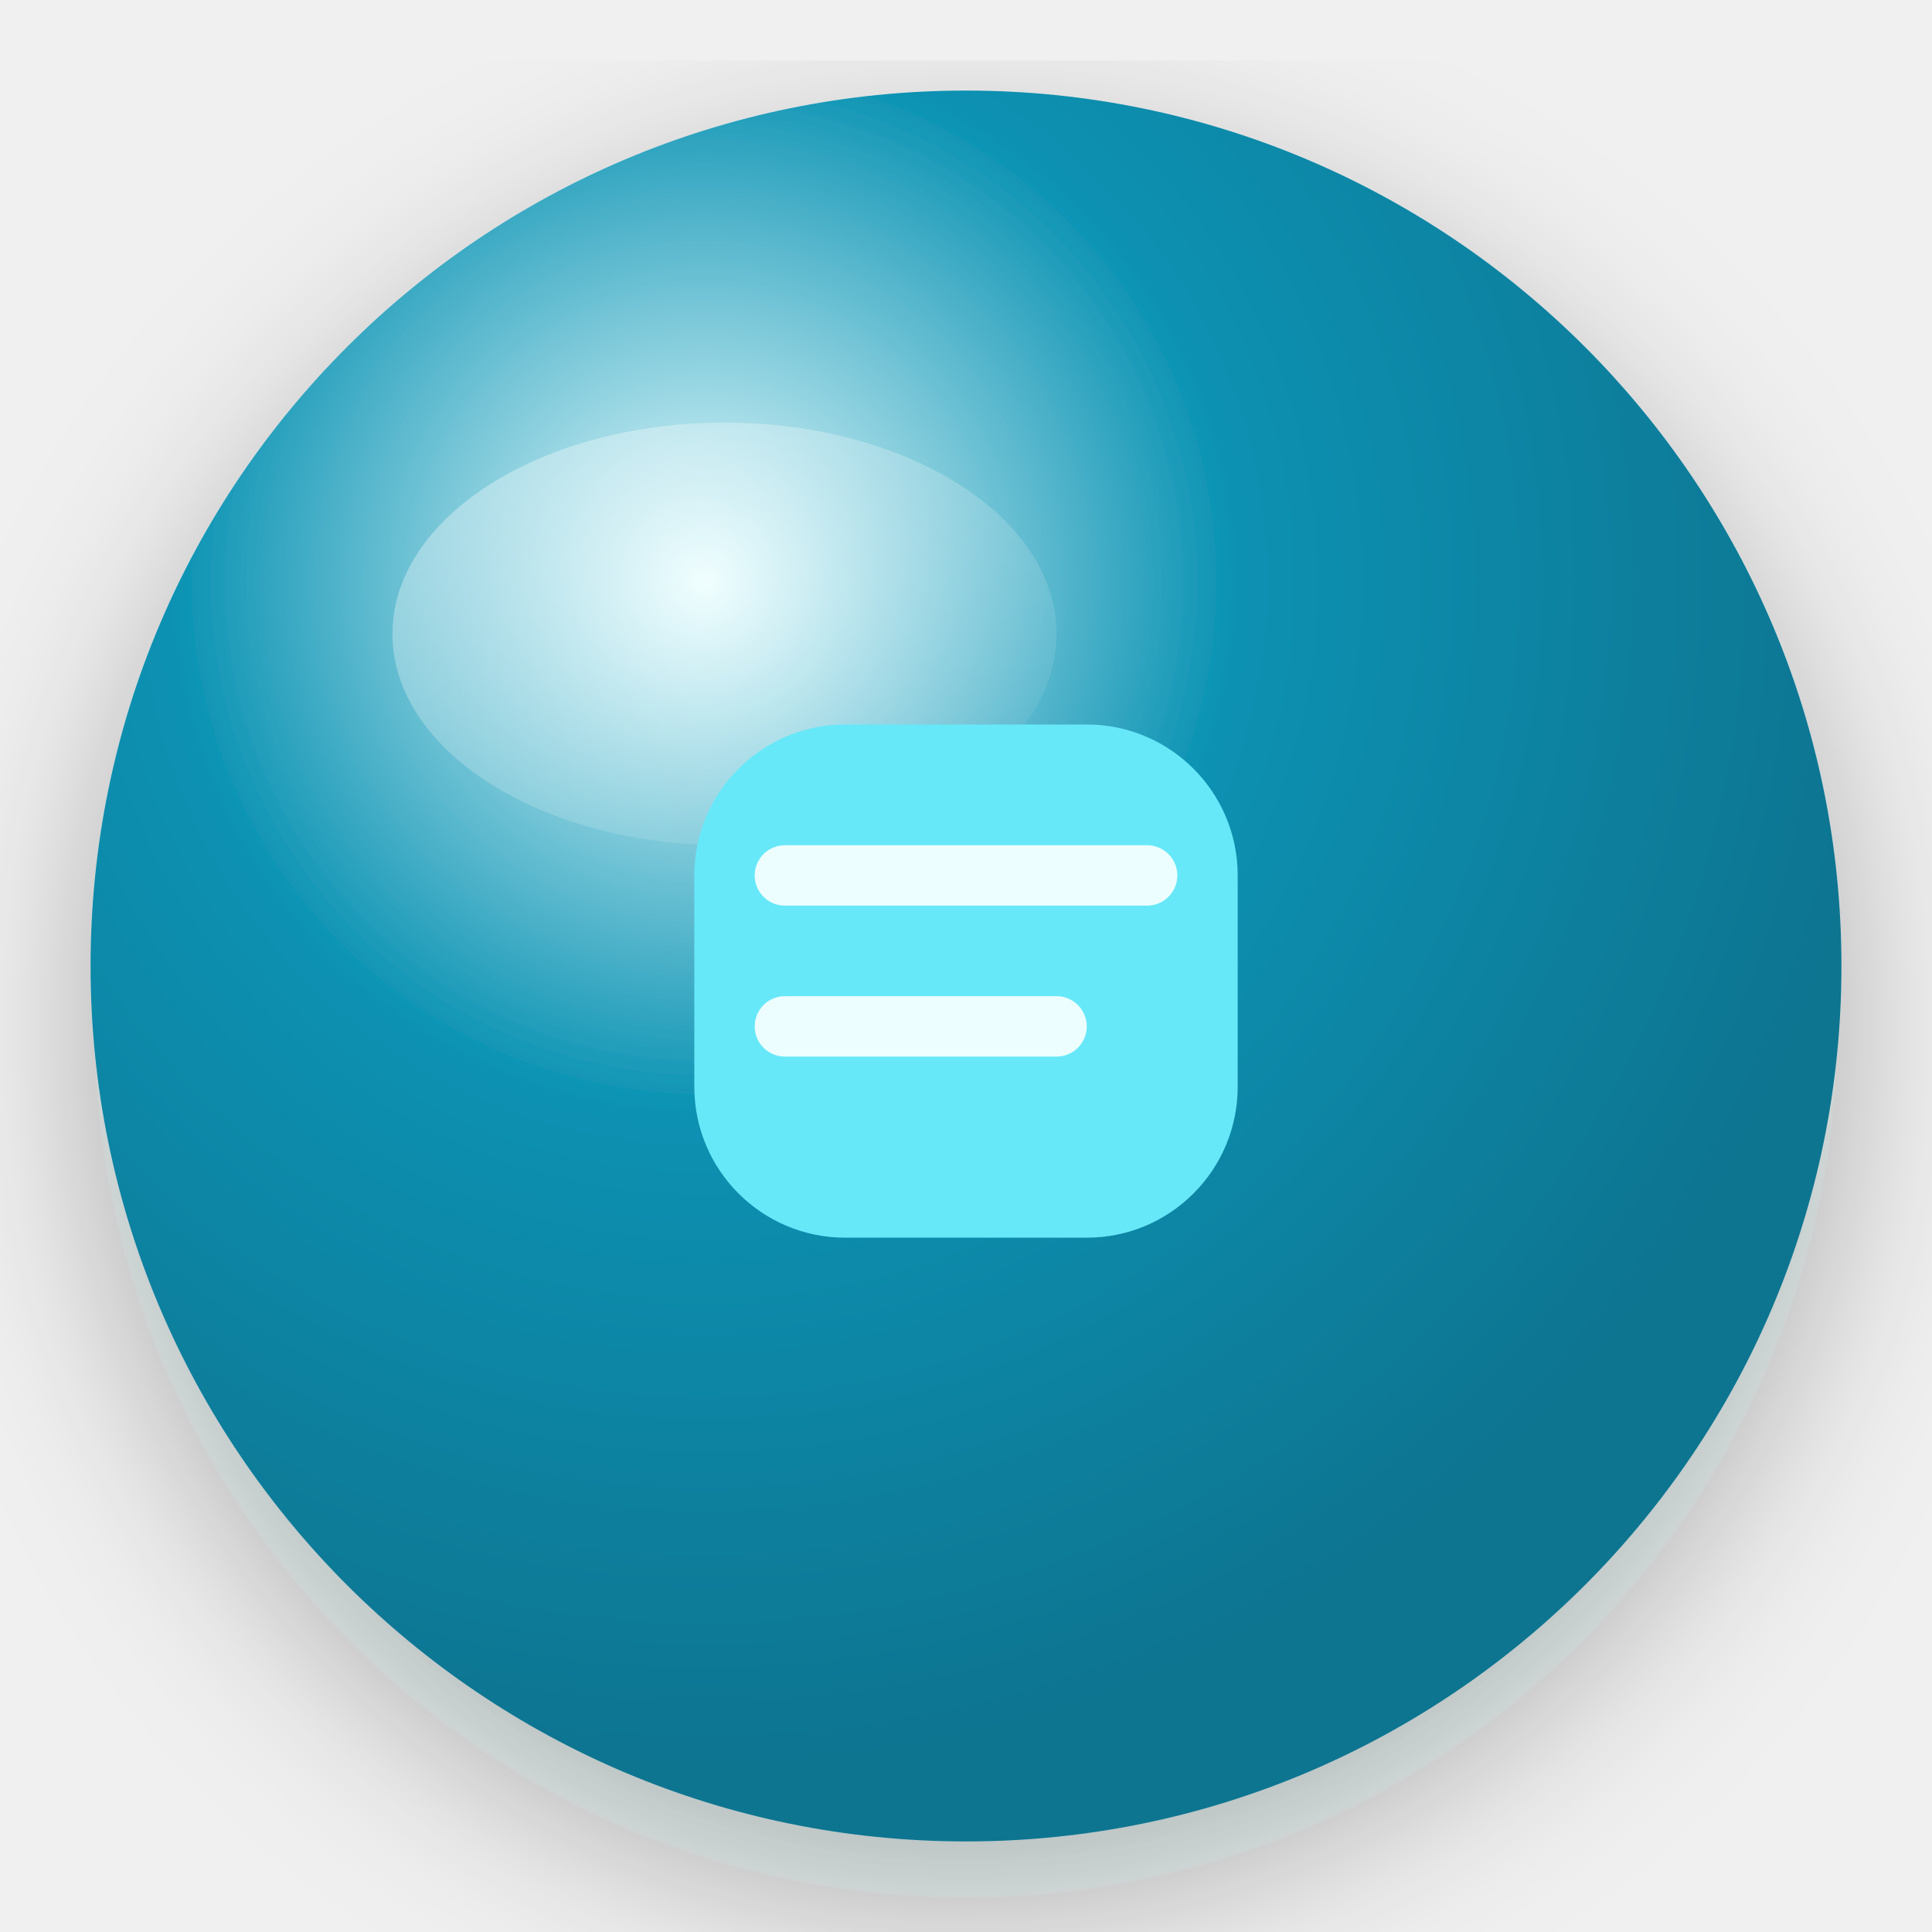
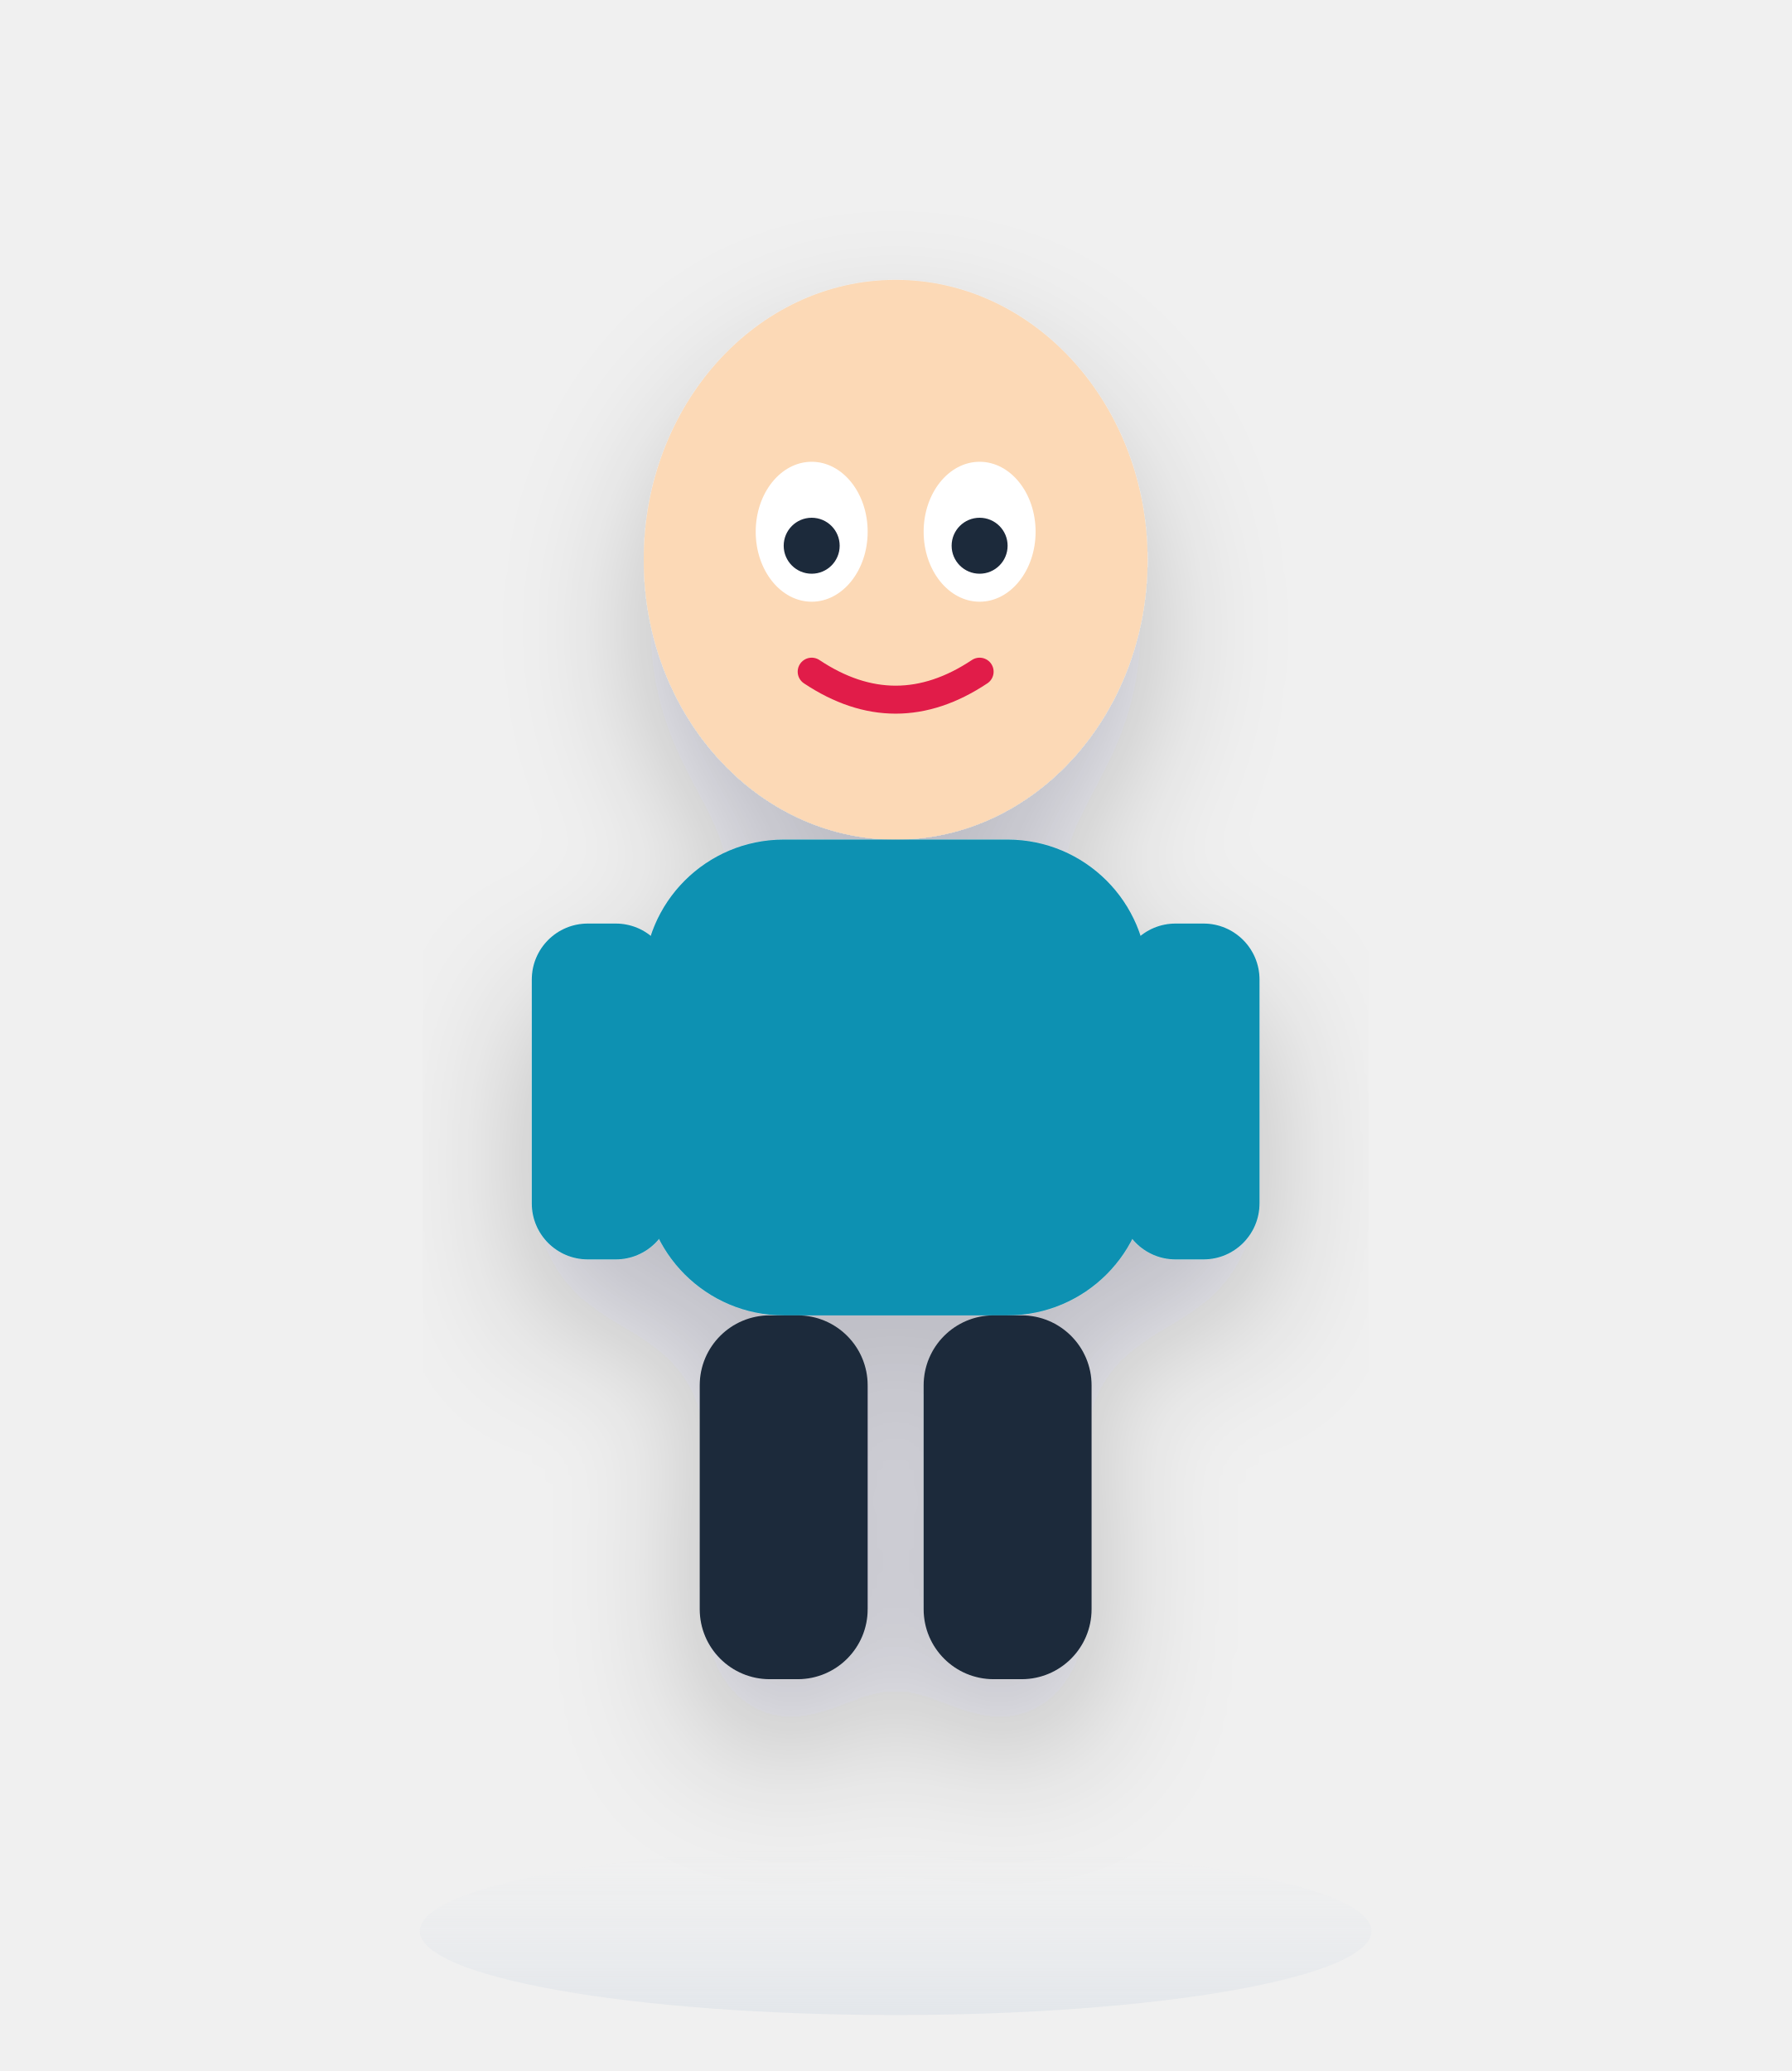
- <svg xmlns="http://www.w3.org/2000/svg" viewBox="0 0 128 128" role="img" aria-hidden="true">
+ <svg xmlns="http://www.w3.org/2000/svg" viewBox="0 0 128 148" role="img" aria-hidden="true">
  <defs>
-     <radialGradient id="sphere" cx="35%" cy="28%" r="68%">
-       <stop offset="0%" stop-color="#ecfeff" />
-       <stop offset="45%" stop-color="#0891b2" />
-       <stop offset="100%" stop-color="#0e7490" />
-     </radialGradient>
-     <filter id="depth" x="-20%" y="-20%" width="140%" height="140%">
-       <feDropShadow dx="0" dy="4" stdDeviation="6" flood-color="#0f172a" flood-opacity="0.28" />
+     <filter id="charShadow" x="-15%" y="-10%" width="130%" height="130%">
+       <feDropShadow dx="0" dy="5" stdDeviation="5" flood-color="#0f172a" flood-opacity="0.22" />
    </filter>
-     <linearGradient id="shine" x1="0" y1="0" x2="1" y2="1">
-       <stop offset="0%" stop-color="#ffffff" stop-opacity="0.55" />
-       <stop offset="100%" stop-color="#ffffff" stop-opacity="0" />
+     <linearGradient id="floor" x1="0" y1="0" x2="0" y2="1">
+       <stop offset="0%" stop-color="#e2e8f0" stop-opacity="0" />
+       <stop offset="100%" stop-color="#cbd5e1" stop-opacity="0.35" />
    </linearGradient>
  </defs>
-   <circle cx="64" cy="64" r="58" fill="url(#sphere)" filter="url(#depth)" />
-   <ellipse cx="48" cy="42" rx="22" ry="14" fill="url(#shine)" opacity="0.75" />
-   <rect x="46" y="48" width="36" height="34" rx="10" fill="#67e8f9" />
-   <path d="M52 58 H76 M52 68 H70" stroke="#ecfeff" stroke-width="4" stroke-linecap="round" />
+   <ellipse cx="64" cy="138" rx="34" ry="6" fill="url(#floor)" />
+   <g filter="url(#charShadow)">
+     <ellipse cx="64" cy="40" rx="18" ry="20" fill="#fcd9b6" />
+     <ellipse cx="58" cy="38" rx="4" ry="5" fill="#ffffff" />
+     <ellipse cx="70" cy="38" rx="4" ry="5" fill="#ffffff" />
+     <circle cx="58" cy="39" r="2" fill="#1e293b" />
+     <circle cx="70" cy="39" r="2" fill="#1e293b" />
+     <path d="M58 48 Q64 52 70 48" fill="none" stroke="#e11d48" stroke-width="2" stroke-linecap="round" />
+     <rect x="46" y="60" width="36" height="34" rx="10" fill="#0891b2" />
+     <rect x="38" y="66" width="10" height="24" rx="4" fill="#0891b2" />
+     <rect x="80" y="66" width="10" height="24" rx="4" fill="#0891b2" />
+     <rect x="50" y="94" width="12" height="26" rx="5" fill="#1e293b" />
+     <rect x="66" y="94" width="12" height="26" rx="5" fill="#1e293b" />
+   </g>
</svg>
